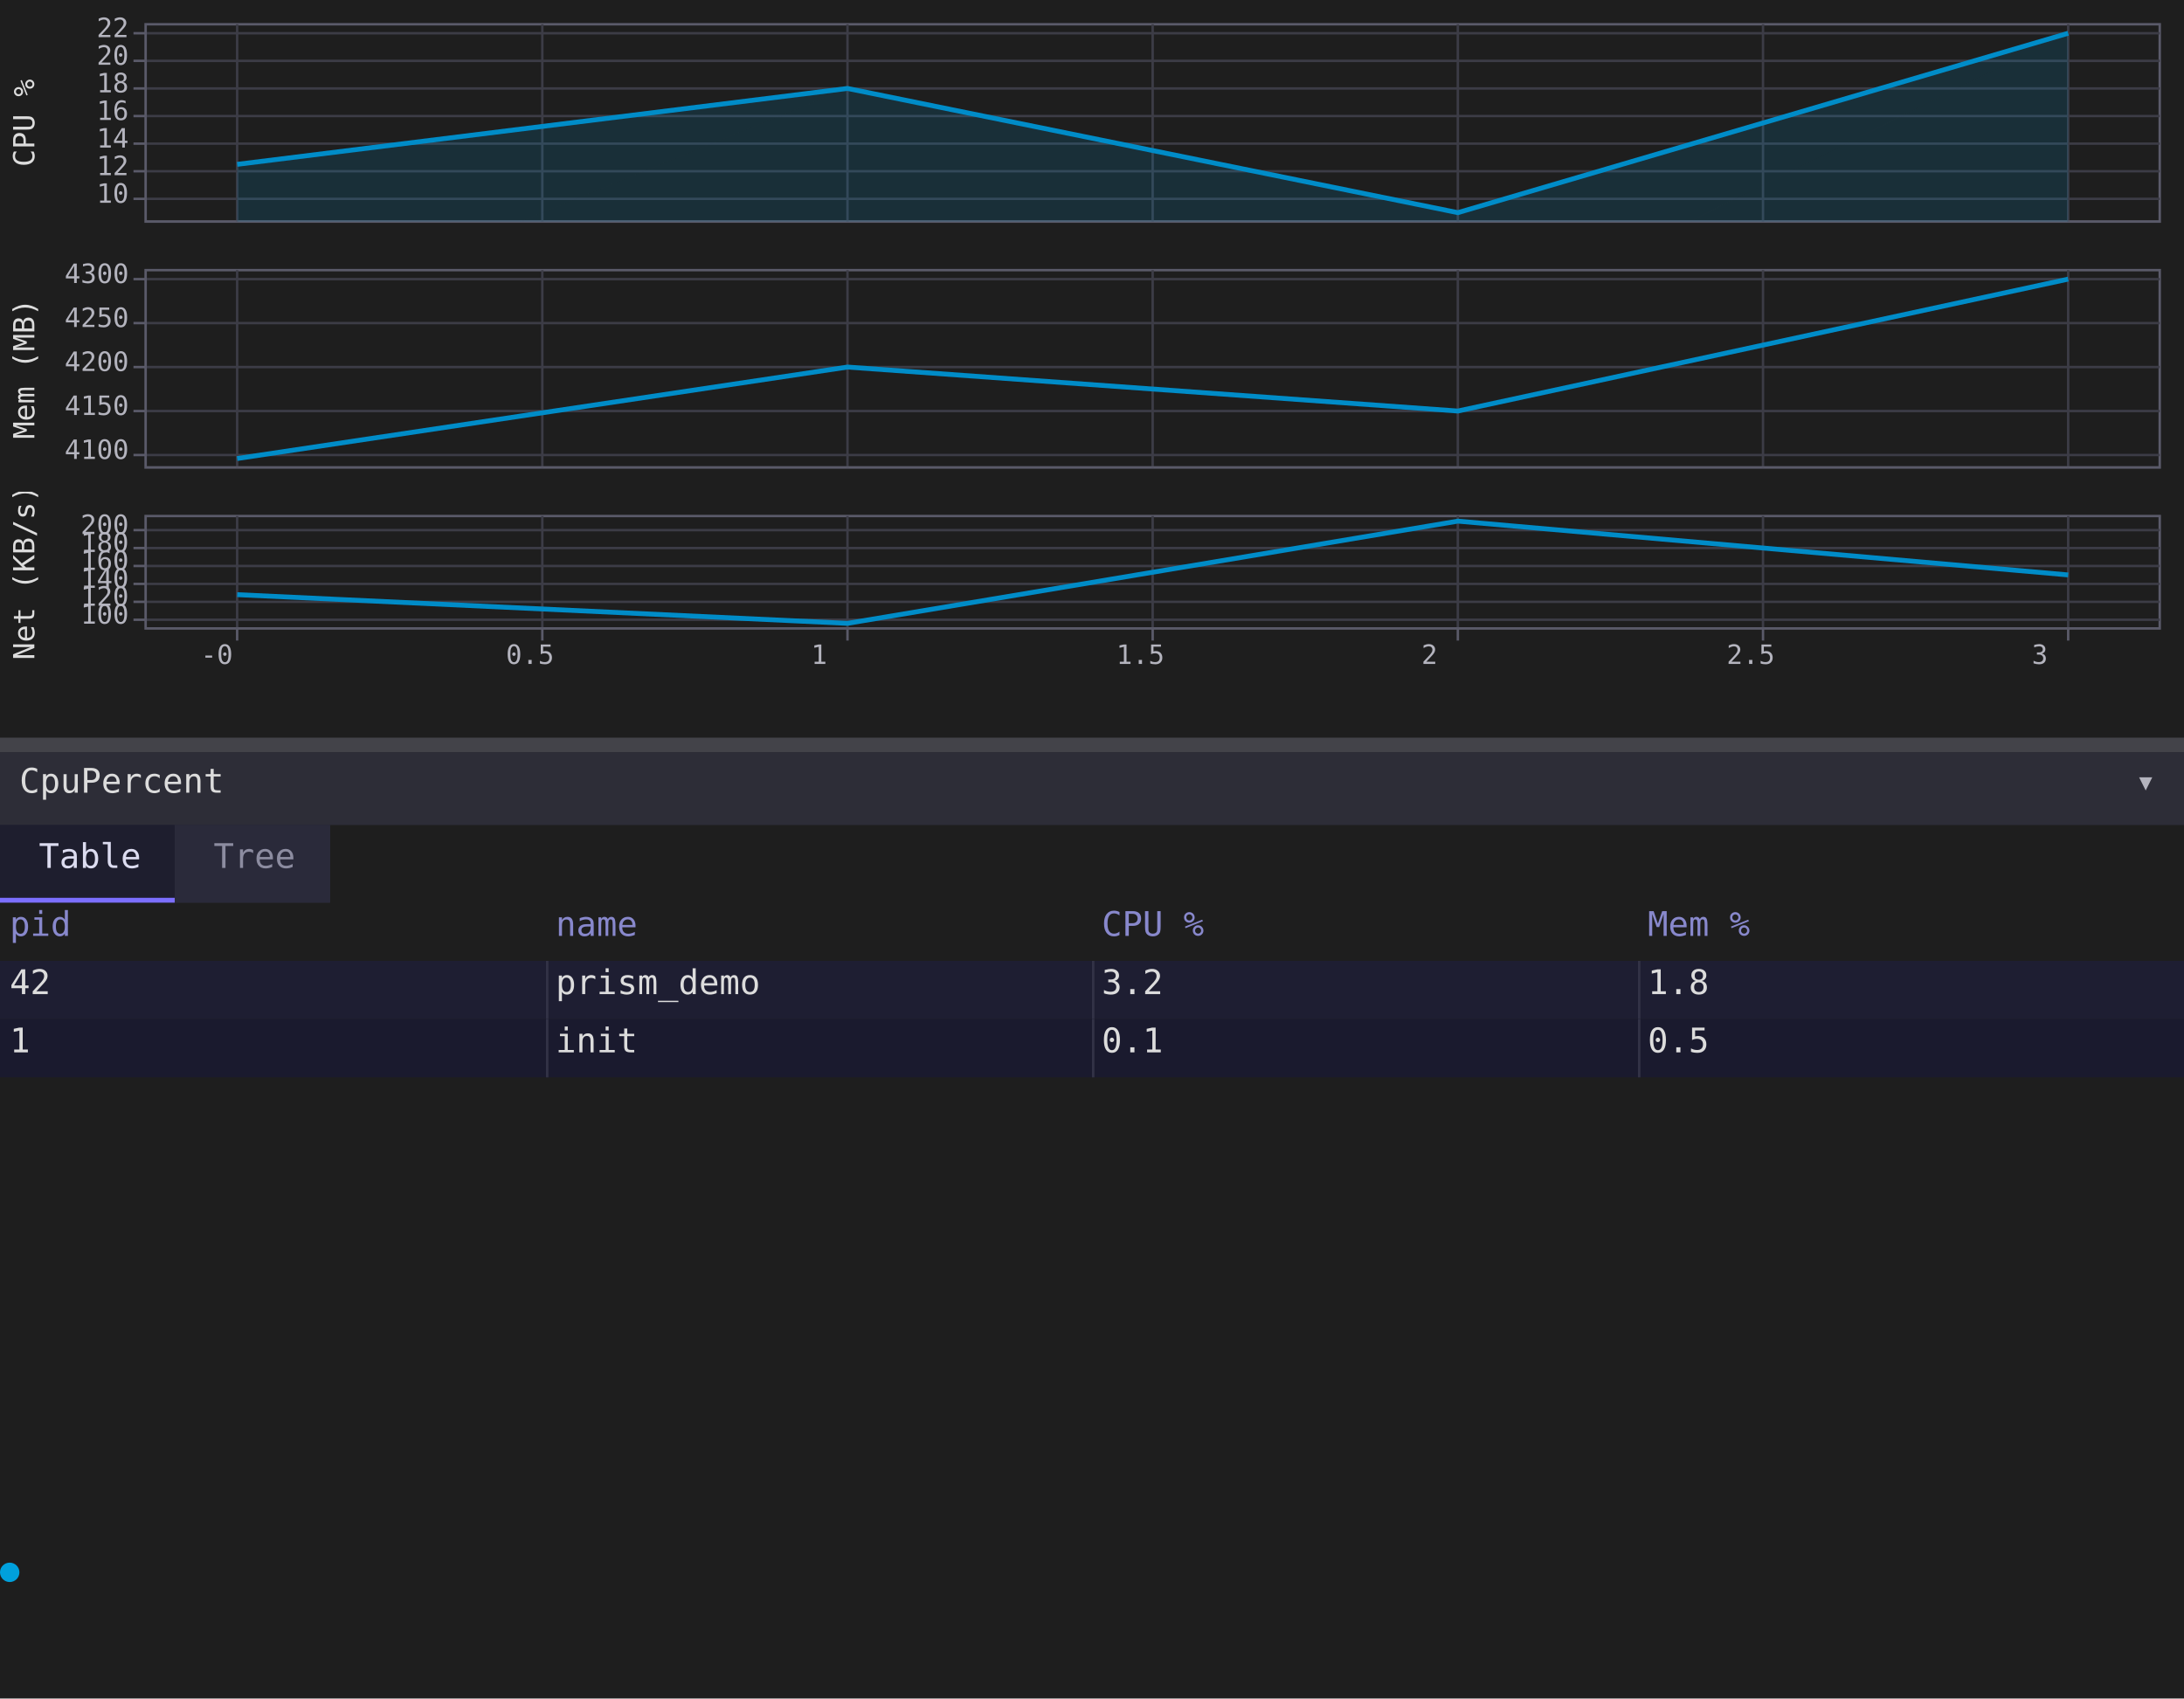
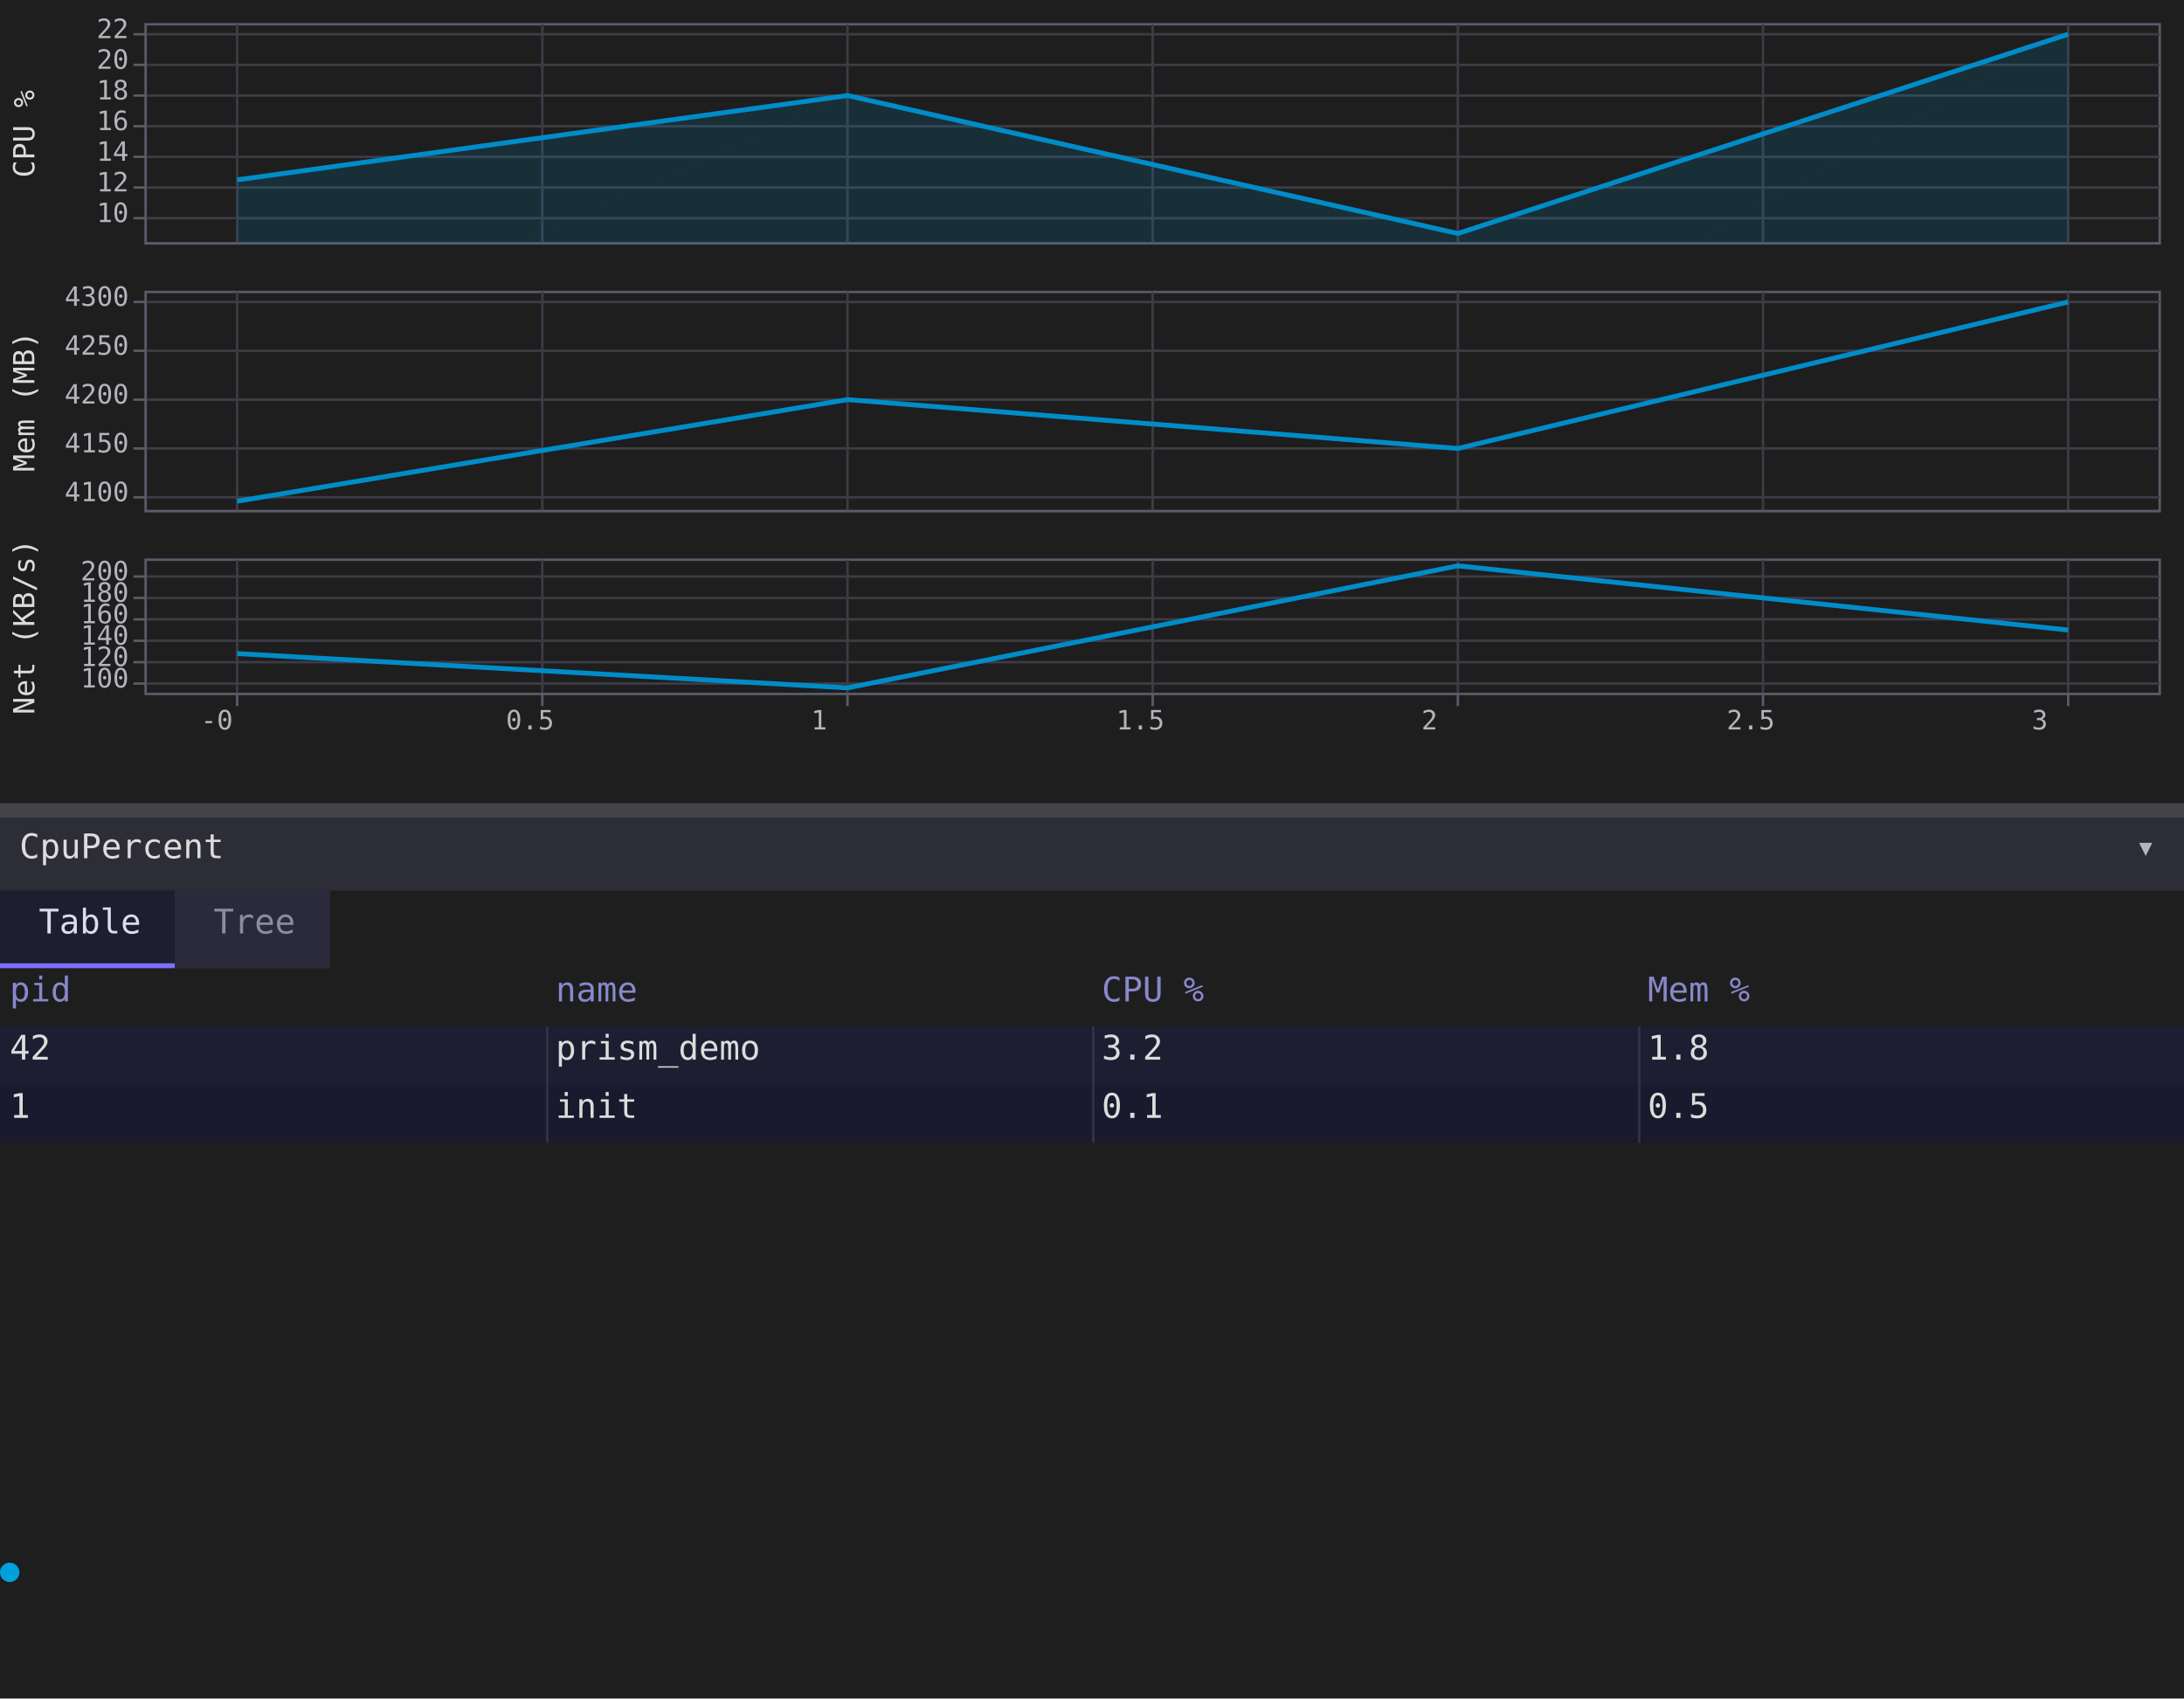
<svg xmlns="http://www.w3.org/2000/svg" viewBox="0 0 900 700">
  <rect width="900" height="700" fill="rgba(30,30,30,1)" />
  <clipPath id="clip-0">
-     <rect x="0" y="0" width="900" height="101.333" />
+     <rect x="0" y="0" width="900" height="110.333" />
  </clipPath>
  <g clip-path="url(#clip-0)">
-     <rect x="60" y="10" width="830" height="81.333" fill="rgba(30,30,30,1)" />
-     <rect x="60" y="10" width="830" height="81.333" stroke="rgba(90,90,105,1)" fill="none" stroke-width="1" />
+     <rect x="60" y="10" width="830" height="90.333" fill="rgba(30,30,30,1)" />
+     <rect x="60" y="10" width="830" height="90.333" stroke="rgba(90,90,105,1)" fill="none" stroke-width="1" />
    <clipPath id="clip-1">
-       <rect x="60" y="10" width="830" height="81.333" />
+       <rect x="60" y="10" width="830" height="90.333" />
    </clipPath>
    <g clip-path="url(#clip-1)">
-       <line x1="97.727" y1="10" x2="97.727" y2="91.333" stroke="rgba(60,60,70,1)" stroke-width="1" />
-       <line x1="223.485" y1="10" x2="223.485" y2="91.333" stroke="rgba(60,60,70,1)" stroke-width="1" />
-       <line x1="349.242" y1="10" x2="349.242" y2="91.333" stroke="rgba(60,60,70,1)" stroke-width="1" />
-       <line x1="475" y1="10" x2="475" y2="91.333" stroke="rgba(60,60,70,1)" stroke-width="1" />
-       <line x1="600.758" y1="10" x2="600.758" y2="91.333" stroke="rgba(60,60,70,1)" stroke-width="1" />
-       <line x1="726.515" y1="10" x2="726.515" y2="91.333" stroke="rgba(60,60,70,1)" stroke-width="1" />
-       <line x1="852.273" y1="10" x2="852.273" y2="91.333" stroke="rgba(60,60,70,1)" stroke-width="1" />
-       <line x1="60" y1="81.949" x2="890" y2="81.949" stroke="rgba(60,60,70,1)" stroke-width="1" />
-       <line x1="60" y1="70.573" x2="890" y2="70.573" stroke="rgba(60,60,70,1)" stroke-width="1" />
-       <line x1="60" y1="59.198" x2="890" y2="59.198" stroke="rgba(60,60,70,1)" stroke-width="1" />
-       <line x1="60" y1="47.823" x2="890" y2="47.823" stroke="rgba(60,60,70,1)" stroke-width="1" />
-       <line x1="60" y1="36.448" x2="890" y2="36.448" stroke="rgba(60,60,70,1)" stroke-width="1" />
-       <line x1="60" y1="25.072" x2="890" y2="25.072" stroke="rgba(60,60,70,1)" stroke-width="1" />
-       <line x1="60" y1="13.697" x2="890" y2="13.697" stroke="rgba(60,60,70,1)" stroke-width="1" />
-       <line x1="60" y1="10" x2="60" y2="91.333" stroke="rgba(90,90,105,1)" stroke-width="1" />
-       <line x1="60" y1="91.333" x2="890" y2="91.333" stroke="rgba(90,90,105,1)" stroke-width="1" />
-       <polygon points="97.727,67.73 97.727,138.825 349.242,36.448" fill="rgba(0,140,200,0.157)" />
-       <polygon points="97.727,138.825 349.242,36.448 349.242,138.825" fill="rgba(0,140,200,0.157)" />
-       <polygon points="349.242,36.448 349.242,138.825 600.758,87.636" fill="rgba(0,140,200,0.157)" />
-       <polygon points="349.242,138.825 600.758,87.636 600.758,138.825" fill="rgba(0,140,200,0.157)" />
-       <polygon points="600.758,87.636 600.758,138.825 852.273,13.697" fill="rgba(0,140,200,0.157)" />
-       <polygon points="600.758,138.825 852.273,13.697 852.273,138.825" fill="rgba(0,140,200,0.157)" />
-       <polyline points="97.727,67.73 349.242,36.448 600.758,87.636 852.273,13.697" stroke="rgba(0,140,200,1)" fill="none" stroke-width="2" />
-     </g>
-     <line x1="55" y1="81.949" x2="60" y2="81.949" stroke="rgba(90,90,105,1)" stroke-width="1" />
-     <text x="39.8" y="75.949" font-family="monospace" font-size="11" fill="rgba(180,180,190,1)" dominant-baseline="hanging">10</text>
-     <line x1="55" y1="70.573" x2="60" y2="70.573" stroke="rgba(90,90,105,1)" stroke-width="1" />
-     <text x="39.8" y="64.573" font-family="monospace" font-size="11" fill="rgba(180,180,190,1)" dominant-baseline="hanging">12</text>
-     <line x1="55" y1="59.198" x2="60" y2="59.198" stroke="rgba(90,90,105,1)" stroke-width="1" />
-     <text x="39.8" y="53.198" font-family="monospace" font-size="11" fill="rgba(180,180,190,1)" dominant-baseline="hanging">14</text>
-     <line x1="55" y1="47.823" x2="60" y2="47.823" stroke="rgba(90,90,105,1)" stroke-width="1" />
-     <text x="39.8" y="41.823" font-family="monospace" font-size="11" fill="rgba(180,180,190,1)" dominant-baseline="hanging">16</text>
-     <line x1="55" y1="36.448" x2="60" y2="36.448" stroke="rgba(90,90,105,1)" stroke-width="1" />
-     <text x="39.8" y="30.448" font-family="monospace" font-size="11" fill="rgba(180,180,190,1)" dominant-baseline="hanging">18</text>
-     <line x1="55" y1="25.072" x2="60" y2="25.072" stroke="rgba(90,90,105,1)" stroke-width="1" />
-     <text x="39.8" y="19.072" font-family="monospace" font-size="11" fill="rgba(180,180,190,1)" dominant-baseline="hanging">20</text>
-     <line x1="55" y1="13.697" x2="60" y2="13.697" stroke="rgba(90,90,105,1)" stroke-width="1" />
-     <text x="39.8" y="7.697" font-family="monospace" font-size="11" fill="rgba(180,180,190,1)" dominant-baseline="hanging">22</text>
-     <text x="10" y="50.667" font-family="monospace" font-size="12" fill="rgba(220,220,220,1)" text-anchor="middle" dominant-baseline="central" transform="rotate(-90 10 50.6667)">CPU %</text>
+       <line x1="97.727" y1="10" x2="97.727" y2="100.333" stroke="rgba(60,60,70,1)" stroke-width="1" />
+       <line x1="223.485" y1="10" x2="223.485" y2="100.333" stroke="rgba(60,60,70,1)" stroke-width="1" />
+       <line x1="349.242" y1="10" x2="349.242" y2="100.333" stroke="rgba(60,60,70,1)" stroke-width="1" />
+       <line x1="475" y1="10" x2="475" y2="100.333" stroke="rgba(60,60,70,1)" stroke-width="1" />
+       <line x1="600.758" y1="10" x2="600.758" y2="100.333" stroke="rgba(60,60,70,1)" stroke-width="1" />
+       <line x1="726.515" y1="10" x2="726.515" y2="100.333" stroke="rgba(60,60,70,1)" stroke-width="1" />
+       <line x1="852.273" y1="10" x2="852.273" y2="100.333" stroke="rgba(60,60,70,1)" stroke-width="1" />
+       <line x1="60" y1="89.91" x2="890" y2="89.91" stroke="rgba(60,60,70,1)" stroke-width="1" />
+       <line x1="60" y1="77.276" x2="890" y2="77.276" stroke="rgba(60,60,70,1)" stroke-width="1" />
+       <line x1="60" y1="64.642" x2="890" y2="64.642" stroke="rgba(60,60,70,1)" stroke-width="1" />
+       <line x1="60" y1="52.008" x2="890" y2="52.008" stroke="rgba(60,60,70,1)" stroke-width="1" />
+       <line x1="60" y1="39.374" x2="890" y2="39.374" stroke="rgba(60,60,70,1)" stroke-width="1" />
+       <line x1="60" y1="26.74" x2="890" y2="26.74" stroke="rgba(60,60,70,1)" stroke-width="1" />
+       <line x1="60" y1="14.106" x2="890" y2="14.106" stroke="rgba(60,60,70,1)" stroke-width="1" />
+       <line x1="60" y1="10" x2="60" y2="100.333" stroke="rgba(90,90,105,1)" stroke-width="1" />
+       <line x1="60" y1="100.333" x2="890" y2="100.333" stroke="rgba(90,90,105,1)" stroke-width="1" />
+       <polygon points="97.727,74.118 97.727,153.08 349.242,39.374" fill="rgba(0,140,200,0.157)" />
+       <polygon points="97.727,153.08 349.242,39.374 349.242,153.08" fill="rgba(0,140,200,0.157)" />
+       <polygon points="349.242,39.374 349.242,153.08 600.758,96.227" fill="rgba(0,140,200,0.157)" />
+       <polygon points="349.242,153.08 600.758,96.227 600.758,153.08" fill="rgba(0,140,200,0.157)" />
+       <polygon points="600.758,96.227 600.758,153.08 852.273,14.106" fill="rgba(0,140,200,0.157)" />
+       <polygon points="600.758,153.08 852.273,14.106 852.273,153.08" fill="rgba(0,140,200,0.157)" />
+       <polyline points="97.727,74.118 349.242,39.374 600.758,96.227 852.273,14.106" stroke="rgba(0,140,200,1)" fill="none" stroke-width="2" />
+     </g>
+     <line x1="55" y1="89.91" x2="60" y2="89.91" stroke="rgba(90,90,105,1)" stroke-width="1" />
+     <text x="39.8" y="83.91" font-family="monospace" font-size="11" fill="rgba(180,180,190,1)" dominant-baseline="hanging">10</text>
+     <line x1="55" y1="77.276" x2="60" y2="77.276" stroke="rgba(90,90,105,1)" stroke-width="1" />
+     <text x="39.8" y="71.276" font-family="monospace" font-size="11" fill="rgba(180,180,190,1)" dominant-baseline="hanging">12</text>
+     <line x1="55" y1="64.642" x2="60" y2="64.642" stroke="rgba(90,90,105,1)" stroke-width="1" />
+     <text x="39.8" y="58.642" font-family="monospace" font-size="11" fill="rgba(180,180,190,1)" dominant-baseline="hanging">14</text>
+     <line x1="55" y1="52.008" x2="60" y2="52.008" stroke="rgba(90,90,105,1)" stroke-width="1" />
+     <text x="39.8" y="46.008" font-family="monospace" font-size="11" fill="rgba(180,180,190,1)" dominant-baseline="hanging">16</text>
+     <line x1="55" y1="39.374" x2="60" y2="39.374" stroke="rgba(90,90,105,1)" stroke-width="1" />
+     <text x="39.8" y="33.374" font-family="monospace" font-size="11" fill="rgba(180,180,190,1)" dominant-baseline="hanging">18</text>
+     <line x1="55" y1="26.74" x2="60" y2="26.74" stroke="rgba(90,90,105,1)" stroke-width="1" />
+     <text x="39.8" y="20.74" font-family="monospace" font-size="11" fill="rgba(180,180,190,1)" dominant-baseline="hanging">20</text>
+     <line x1="55" y1="14.106" x2="60" y2="14.106" stroke="rgba(90,90,105,1)" stroke-width="1" />
+     <text x="39.8" y="8.106" font-family="monospace" font-size="11" fill="rgba(180,180,190,1)" dominant-baseline="hanging">22</text>
+     <text x="10" y="55.167" font-family="monospace" font-size="12" fill="rgba(220,220,220,1)" text-anchor="middle" dominant-baseline="central" transform="rotate(-90 10 55.1667)">CPU %</text>
  </g>
  <clipPath id="clip-2">
-     <rect x="0" y="101.333" width="900" height="101.333" />
+     <rect x="0" y="110.333" width="900" height="110.333" />
  </clipPath>
  <g clip-path="url(#clip-2)">
-     <rect x="60" y="111.333" width="830" height="81.333" fill="rgba(30,30,30,1)" />
-     <rect x="60" y="111.333" width="830" height="81.333" stroke="rgba(90,90,105,1)" fill="none" stroke-width="1" />
+     <rect x="60" y="120.333" width="830" height="90.333" fill="rgba(30,30,30,1)" />
+     <rect x="60" y="120.333" width="830" height="90.333" stroke="rgba(90,90,105,1)" fill="none" stroke-width="1" />
    <clipPath id="clip-3">
-       <rect x="60" y="111.333" width="830" height="81.333" />
+       <rect x="60" y="120.333" width="830" height="90.333" />
    </clipPath>
    <g clip-path="url(#clip-3)">
-       <line x1="97.727" y1="111.333" x2="97.727" y2="192.667" stroke="rgba(60,60,70,1)" stroke-width="1" />
-       <line x1="223.485" y1="111.333" x2="223.485" y2="192.667" stroke="rgba(60,60,70,1)" stroke-width="1" />
-       <line x1="349.242" y1="111.333" x2="349.242" y2="192.667" stroke="rgba(60,60,70,1)" stroke-width="1" />
-       <line x1="475" y1="111.333" x2="475" y2="192.667" stroke="rgba(60,60,70,1)" stroke-width="1" />
-       <line x1="600.758" y1="111.333" x2="600.758" y2="192.667" stroke="rgba(60,60,70,1)" stroke-width="1" />
-       <line x1="726.515" y1="111.333" x2="726.515" y2="192.667" stroke="rgba(60,60,70,1)" stroke-width="1" />
-       <line x1="852.273" y1="111.333" x2="852.273" y2="192.667" stroke="rgba(60,60,70,1)" stroke-width="1" />
-       <line x1="60" y1="187.52" x2="890" y2="187.52" stroke="rgba(60,60,70,1)" stroke-width="1" />
-       <line x1="60" y1="169.398" x2="890" y2="169.398" stroke="rgba(60,60,70,1)" stroke-width="1" />
-       <line x1="60" y1="151.275" x2="890" y2="151.275" stroke="rgba(60,60,70,1)" stroke-width="1" />
-       <line x1="60" y1="133.153" x2="890" y2="133.153" stroke="rgba(60,60,70,1)" stroke-width="1" />
-       <line x1="60" y1="115.03" x2="890" y2="115.03" stroke="rgba(60,60,70,1)" stroke-width="1" />
-       <line x1="60" y1="111.333" x2="60" y2="192.667" stroke="rgba(90,90,105,1)" stroke-width="1" />
-       <line x1="60" y1="192.667" x2="890" y2="192.667" stroke="rgba(90,90,105,1)" stroke-width="1" />
-       <polyline points="97.727,188.97 349.242,151.275 600.758,169.398 852.273,115.03" stroke="rgba(0,140,200,1)" fill="none" stroke-width="2" />
-     </g>
-     <line x1="55" y1="187.52" x2="60" y2="187.52" stroke="rgba(90,90,105,1)" stroke-width="1" />
-     <text x="26.6" y="181.52" font-family="monospace" font-size="11" fill="rgba(180,180,190,1)" dominant-baseline="hanging">4100</text>
-     <line x1="55" y1="169.398" x2="60" y2="169.398" stroke="rgba(90,90,105,1)" stroke-width="1" />
-     <text x="26.6" y="163.398" font-family="monospace" font-size="11" fill="rgba(180,180,190,1)" dominant-baseline="hanging">4150</text>
-     <line x1="55" y1="151.275" x2="60" y2="151.275" stroke="rgba(90,90,105,1)" stroke-width="1" />
-     <text x="26.6" y="145.275" font-family="monospace" font-size="11" fill="rgba(180,180,190,1)" dominant-baseline="hanging">4200</text>
-     <line x1="55" y1="133.153" x2="60" y2="133.153" stroke="rgba(90,90,105,1)" stroke-width="1" />
-     <text x="26.6" y="127.153" font-family="monospace" font-size="11" fill="rgba(180,180,190,1)" dominant-baseline="hanging">4250</text>
-     <line x1="55" y1="115.03" x2="60" y2="115.03" stroke="rgba(90,90,105,1)" stroke-width="1" />
-     <text x="26.6" y="109.03" font-family="monospace" font-size="11" fill="rgba(180,180,190,1)" dominant-baseline="hanging">4300</text>
-     <text x="10" y="152" font-family="monospace" font-size="12" fill="rgba(220,220,220,1)" text-anchor="middle" dominant-baseline="central" transform="rotate(-90 10 152)">Mem (MB)</text>
+       <line x1="97.727" y1="120.333" x2="97.727" y2="210.667" stroke="rgba(60,60,70,1)" stroke-width="1" />
+       <line x1="223.485" y1="120.333" x2="223.485" y2="210.667" stroke="rgba(60,60,70,1)" stroke-width="1" />
+       <line x1="349.242" y1="120.333" x2="349.242" y2="210.667" stroke="rgba(60,60,70,1)" stroke-width="1" />
+       <line x1="475" y1="120.333" x2="475" y2="210.667" stroke="rgba(60,60,70,1)" stroke-width="1" />
+       <line x1="600.758" y1="120.333" x2="600.758" y2="210.667" stroke="rgba(60,60,70,1)" stroke-width="1" />
+       <line x1="726.515" y1="120.333" x2="726.515" y2="210.667" stroke="rgba(60,60,70,1)" stroke-width="1" />
+       <line x1="852.273" y1="120.333" x2="852.273" y2="210.667" stroke="rgba(60,60,70,1)" stroke-width="1" />
+       <line x1="60" y1="204.95" x2="890" y2="204.95" stroke="rgba(60,60,70,1)" stroke-width="1" />
+       <line x1="60" y1="184.823" x2="890" y2="184.823" stroke="rgba(60,60,70,1)" stroke-width="1" />
+       <line x1="60" y1="164.695" x2="890" y2="164.695" stroke="rgba(60,60,70,1)" stroke-width="1" />
+       <line x1="60" y1="144.567" x2="890" y2="144.567" stroke="rgba(60,60,70,1)" stroke-width="1" />
+       <line x1="60" y1="124.439" x2="890" y2="124.439" stroke="rgba(60,60,70,1)" stroke-width="1" />
+       <line x1="60" y1="120.333" x2="60" y2="210.667" stroke="rgba(90,90,105,1)" stroke-width="1" />
+       <line x1="60" y1="210.667" x2="890" y2="210.667" stroke="rgba(90,90,105,1)" stroke-width="1" />
+       <polyline points="97.727,206.561 349.242,164.695 600.758,184.823 852.273,124.439" stroke="rgba(0,140,200,1)" fill="none" stroke-width="2" />
+     </g>
+     <line x1="55" y1="204.95" x2="60" y2="204.95" stroke="rgba(90,90,105,1)" stroke-width="1" />
+     <text x="26.6" y="198.95" font-family="monospace" font-size="11" fill="rgba(180,180,190,1)" dominant-baseline="hanging">4100</text>
+     <line x1="55" y1="184.823" x2="60" y2="184.823" stroke="rgba(90,90,105,1)" stroke-width="1" />
+     <text x="26.6" y="178.823" font-family="monospace" font-size="11" fill="rgba(180,180,190,1)" dominant-baseline="hanging">4150</text>
+     <line x1="55" y1="164.695" x2="60" y2="164.695" stroke="rgba(90,90,105,1)" stroke-width="1" />
+     <text x="26.6" y="158.695" font-family="monospace" font-size="11" fill="rgba(180,180,190,1)" dominant-baseline="hanging">4200</text>
+     <line x1="55" y1="144.567" x2="60" y2="144.567" stroke="rgba(90,90,105,1)" stroke-width="1" />
+     <text x="26.6" y="138.567" font-family="monospace" font-size="11" fill="rgba(180,180,190,1)" dominant-baseline="hanging">4250</text>
+     <line x1="55" y1="124.439" x2="60" y2="124.439" stroke="rgba(90,90,105,1)" stroke-width="1" />
+     <text x="26.6" y="118.439" font-family="monospace" font-size="11" fill="rgba(180,180,190,1)" dominant-baseline="hanging">4300</text>
+     <text x="10" y="165.5" font-family="monospace" font-size="12" fill="rgba(220,220,220,1)" text-anchor="middle" dominant-baseline="central" transform="rotate(-90 10 165.5)">Mem (MB)</text>
  </g>
  <clipPath id="clip-4">
-     <rect x="0" y="202.667" width="900" height="101.333" />
+     <rect x="0" y="220.667" width="900" height="110.333" />
  </clipPath>
  <g clip-path="url(#clip-4)">
-     <rect x="60" y="212.667" width="830" height="46.333" fill="rgba(30,30,30,1)" />
-     <rect x="60" y="212.667" width="830" height="46.333" stroke="rgba(90,90,105,1)" fill="none" stroke-width="1" />
+     <rect x="60" y="230.667" width="830" height="55.333" fill="rgba(30,30,30,1)" />
+     <rect x="60" y="230.667" width="830" height="55.333" stroke="rgba(90,90,105,1)" fill="none" stroke-width="1" />
    <clipPath id="clip-5">
-       <rect x="60" y="212.667" width="830" height="46.333" />
+       <rect x="60" y="230.667" width="830" height="55.333" />
    </clipPath>
    <g clip-path="url(#clip-5)">
-       <line x1="97.727" y1="212.667" x2="97.727" y2="259" stroke="rgba(60,60,70,1)" stroke-width="1" />
-       <line x1="223.485" y1="212.667" x2="223.485" y2="259" stroke="rgba(60,60,70,1)" stroke-width="1" />
-       <line x1="349.242" y1="212.667" x2="349.242" y2="259" stroke="rgba(60,60,70,1)" stroke-width="1" />
-       <line x1="475" y1="212.667" x2="475" y2="259" stroke="rgba(60,60,70,1)" stroke-width="1" />
-       <line x1="600.758" y1="212.667" x2="600.758" y2="259" stroke="rgba(60,60,70,1)" stroke-width="1" />
-       <line x1="726.515" y1="212.667" x2="726.515" y2="259" stroke="rgba(60,60,70,1)" stroke-width="1" />
-       <line x1="852.273" y1="212.667" x2="852.273" y2="259" stroke="rgba(60,60,70,1)" stroke-width="1" />
-       <line x1="60" y1="255.416" x2="890" y2="255.416" stroke="rgba(60,60,70,1)" stroke-width="1" />
-       <line x1="60" y1="248.026" x2="890" y2="248.026" stroke="rgba(60,60,70,1)" stroke-width="1" />
-       <line x1="60" y1="240.637" x2="890" y2="240.637" stroke="rgba(60,60,70,1)" stroke-width="1" />
-       <line x1="60" y1="233.247" x2="890" y2="233.247" stroke="rgba(60,60,70,1)" stroke-width="1" />
-       <line x1="60" y1="225.857" x2="890" y2="225.857" stroke="rgba(60,60,70,1)" stroke-width="1" />
-       <line x1="60" y1="218.468" x2="890" y2="218.468" stroke="rgba(60,60,70,1)" stroke-width="1" />
-       <line x1="60" y1="212.667" x2="60" y2="259" stroke="rgba(90,90,105,1)" stroke-width="1" />
-       <line x1="60" y1="259" x2="890" y2="259" stroke="rgba(90,90,105,1)" stroke-width="1" />
-       <polyline points="97.727,245.07 349.242,256.894 600.758,214.773 852.273,236.942" stroke="rgba(0,140,200,1)" fill="none" stroke-width="2" />
-     </g>
-     <line x1="97.727" y1="259" x2="97.727" y2="264" stroke="rgba(90,90,105,1)" stroke-width="1" />
-     <text x="82.727" y="266" font-family="monospace" font-size="11" fill="rgba(180,180,190,1)" dominant-baseline="hanging">-0</text>
-     <line x1="223.485" y1="259" x2="223.485" y2="264" stroke="rgba(90,90,105,1)" stroke-width="1" />
-     <text x="208.485" y="266" font-family="monospace" font-size="11" fill="rgba(180,180,190,1)" dominant-baseline="hanging">0.5</text>
-     <line x1="349.242" y1="259" x2="349.242" y2="264" stroke="rgba(90,90,105,1)" stroke-width="1" />
-     <text x="334.242" y="266" font-family="monospace" font-size="11" fill="rgba(180,180,190,1)" dominant-baseline="hanging">1</text>
-     <line x1="475" y1="259" x2="475" y2="264" stroke="rgba(90,90,105,1)" stroke-width="1" />
-     <text x="460" y="266" font-family="monospace" font-size="11" fill="rgba(180,180,190,1)" dominant-baseline="hanging">1.5</text>
-     <line x1="600.758" y1="259" x2="600.758" y2="264" stroke="rgba(90,90,105,1)" stroke-width="1" />
-     <text x="585.758" y="266" font-family="monospace" font-size="11" fill="rgba(180,180,190,1)" dominant-baseline="hanging">2</text>
-     <line x1="726.515" y1="259" x2="726.515" y2="264" stroke="rgba(90,90,105,1)" stroke-width="1" />
-     <text x="711.515" y="266" font-family="monospace" font-size="11" fill="rgba(180,180,190,1)" dominant-baseline="hanging">2.5</text>
-     <line x1="852.273" y1="259" x2="852.273" y2="264" stroke="rgba(90,90,105,1)" stroke-width="1" />
-     <text x="837.273" y="266" font-family="monospace" font-size="11" fill="rgba(180,180,190,1)" dominant-baseline="hanging">3</text>
-     <line x1="55" y1="255.416" x2="60" y2="255.416" stroke="rgba(90,90,105,1)" stroke-width="1" />
-     <text x="33.2" y="249.416" font-family="monospace" font-size="11" fill="rgba(180,180,190,1)" dominant-baseline="hanging">100</text>
-     <line x1="55" y1="248.026" x2="60" y2="248.026" stroke="rgba(90,90,105,1)" stroke-width="1" />
-     <text x="33.2" y="242.026" font-family="monospace" font-size="11" fill="rgba(180,180,190,1)" dominant-baseline="hanging">120</text>
-     <line x1="55" y1="240.637" x2="60" y2="240.637" stroke="rgba(90,90,105,1)" stroke-width="1" />
-     <text x="33.2" y="234.637" font-family="monospace" font-size="11" fill="rgba(180,180,190,1)" dominant-baseline="hanging">140</text>
-     <line x1="55" y1="233.247" x2="60" y2="233.247" stroke="rgba(90,90,105,1)" stroke-width="1" />
-     <text x="33.2" y="227.247" font-family="monospace" font-size="11" fill="rgba(180,180,190,1)" dominant-baseline="hanging">160</text>
-     <line x1="55" y1="225.857" x2="60" y2="225.857" stroke="rgba(90,90,105,1)" stroke-width="1" />
-     <text x="33.2" y="219.857" font-family="monospace" font-size="11" fill="rgba(180,180,190,1)" dominant-baseline="hanging">180</text>
-     <line x1="55" y1="218.468" x2="60" y2="218.468" stroke="rgba(90,90,105,1)" stroke-width="1" />
-     <text x="33.2" y="212.468" font-family="monospace" font-size="11" fill="rgba(180,180,190,1)" dominant-baseline="hanging">200</text>
-     <text x="10" y="235.833" font-family="monospace" font-size="12" fill="rgba(220,220,220,1)" text-anchor="middle" dominant-baseline="central" transform="rotate(-90 10 235.833)">Net (KB/s)</text>
+       <line x1="97.727" y1="230.667" x2="97.727" y2="286" stroke="rgba(60,60,70,1)" stroke-width="1" />
+       <line x1="223.485" y1="230.667" x2="223.485" y2="286" stroke="rgba(60,60,70,1)" stroke-width="1" />
+       <line x1="349.242" y1="230.667" x2="349.242" y2="286" stroke="rgba(60,60,70,1)" stroke-width="1" />
+       <line x1="475" y1="230.667" x2="475" y2="286" stroke="rgba(60,60,70,1)" stroke-width="1" />
+       <line x1="600.758" y1="230.667" x2="600.758" y2="286" stroke="rgba(60,60,70,1)" stroke-width="1" />
+       <line x1="726.515" y1="230.667" x2="726.515" y2="286" stroke="rgba(60,60,70,1)" stroke-width="1" />
+       <line x1="852.273" y1="230.667" x2="852.273" y2="286" stroke="rgba(60,60,70,1)" stroke-width="1" />
+       <line x1="60" y1="281.72" x2="890" y2="281.72" stroke="rgba(60,60,70,1)" stroke-width="1" />
+       <line x1="60" y1="272.895" x2="890" y2="272.895" stroke="rgba(60,60,70,1)" stroke-width="1" />
+       <line x1="60" y1="264.07" x2="890" y2="264.07" stroke="rgba(60,60,70,1)" stroke-width="1" />
+       <line x1="60" y1="255.245" x2="890" y2="255.245" stroke="rgba(60,60,70,1)" stroke-width="1" />
+       <line x1="60" y1="246.419" x2="890" y2="246.419" stroke="rgba(60,60,70,1)" stroke-width="1" />
+       <line x1="60" y1="237.594" x2="890" y2="237.594" stroke="rgba(60,60,70,1)" stroke-width="1" />
+       <line x1="60" y1="230.667" x2="60" y2="286" stroke="rgba(90,90,105,1)" stroke-width="1" />
+       <line x1="60" y1="286" x2="890" y2="286" stroke="rgba(90,90,105,1)" stroke-width="1" />
+       <polyline points="97.727,269.365 349.242,283.485 600.758,233.182 852.273,259.657" stroke="rgba(0,140,200,1)" fill="none" stroke-width="2" />
+     </g>
+     <line x1="97.727" y1="286" x2="97.727" y2="291" stroke="rgba(90,90,105,1)" stroke-width="1" />
+     <text x="82.727" y="293" font-family="monospace" font-size="11" fill="rgba(180,180,190,1)" dominant-baseline="hanging">-0</text>
+     <line x1="223.485" y1="286" x2="223.485" y2="291" stroke="rgba(90,90,105,1)" stroke-width="1" />
+     <text x="208.485" y="293" font-family="monospace" font-size="11" fill="rgba(180,180,190,1)" dominant-baseline="hanging">0.5</text>
+     <line x1="349.242" y1="286" x2="349.242" y2="291" stroke="rgba(90,90,105,1)" stroke-width="1" />
+     <text x="334.242" y="293" font-family="monospace" font-size="11" fill="rgba(180,180,190,1)" dominant-baseline="hanging">1</text>
+     <line x1="475" y1="286" x2="475" y2="291" stroke="rgba(90,90,105,1)" stroke-width="1" />
+     <text x="460" y="293" font-family="monospace" font-size="11" fill="rgba(180,180,190,1)" dominant-baseline="hanging">1.5</text>
+     <line x1="600.758" y1="286" x2="600.758" y2="291" stroke="rgba(90,90,105,1)" stroke-width="1" />
+     <text x="585.758" y="293" font-family="monospace" font-size="11" fill="rgba(180,180,190,1)" dominant-baseline="hanging">2</text>
+     <line x1="726.515" y1="286" x2="726.515" y2="291" stroke="rgba(90,90,105,1)" stroke-width="1" />
+     <text x="711.515" y="293" font-family="monospace" font-size="11" fill="rgba(180,180,190,1)" dominant-baseline="hanging">2.5</text>
+     <line x1="852.273" y1="286" x2="852.273" y2="291" stroke="rgba(90,90,105,1)" stroke-width="1" />
+     <text x="837.273" y="293" font-family="monospace" font-size="11" fill="rgba(180,180,190,1)" dominant-baseline="hanging">3</text>
+     <line x1="55" y1="281.72" x2="60" y2="281.72" stroke="rgba(90,90,105,1)" stroke-width="1" />
+     <text x="33.2" y="275.72" font-family="monospace" font-size="11" fill="rgba(180,180,190,1)" dominant-baseline="hanging">100</text>
+     <line x1="55" y1="272.895" x2="60" y2="272.895" stroke="rgba(90,90,105,1)" stroke-width="1" />
+     <text x="33.2" y="266.895" font-family="monospace" font-size="11" fill="rgba(180,180,190,1)" dominant-baseline="hanging">120</text>
+     <line x1="55" y1="264.07" x2="60" y2="264.07" stroke="rgba(90,90,105,1)" stroke-width="1" />
+     <text x="33.2" y="258.07" font-family="monospace" font-size="11" fill="rgba(180,180,190,1)" dominant-baseline="hanging">140</text>
+     <line x1="55" y1="255.245" x2="60" y2="255.245" stroke="rgba(90,90,105,1)" stroke-width="1" />
+     <text x="33.2" y="249.245" font-family="monospace" font-size="11" fill="rgba(180,180,190,1)" dominant-baseline="hanging">160</text>
+     <line x1="55" y1="246.419" x2="60" y2="246.419" stroke="rgba(90,90,105,1)" stroke-width="1" />
+     <text x="33.2" y="240.419" font-family="monospace" font-size="11" fill="rgba(180,180,190,1)" dominant-baseline="hanging">180</text>
+     <line x1="55" y1="237.594" x2="60" y2="237.594" stroke="rgba(90,90,105,1)" stroke-width="1" />
+     <text x="33.2" y="231.594" font-family="monospace" font-size="11" fill="rgba(180,180,190,1)" dominant-baseline="hanging">200</text>
+     <text x="10" y="258.333" font-family="monospace" font-size="12" fill="rgba(220,220,220,1)" text-anchor="middle" dominant-baseline="central" transform="rotate(-90 10 258.333)">Net (KB/s)</text>
  </g>
  <clipPath id="clip-6">
-     <rect x="0" y="304" width="900" height="6" />
+     <rect x="0" y="331" width="900" height="6" />
  </clipPath>
  <g clip-path="url(#clip-6)">
-     <rect x="0" y="304" width="900" height="6" fill="rgba(90,90,100,0.627)" />
+     <rect x="0" y="331" width="900" height="6" fill="rgba(90,90,100,0.627)" />
  </g>
  <clipPath id="clip-7">
-     <rect x="0" y="310" width="900" height="30" />
+     <rect x="0" y="337" width="900" height="30" />
  </clipPath>
  <g clip-path="url(#clip-7)">
-     <rect x="0" y="310" width="900" height="30" fill="rgba(45,45,55,1)" />
-     <text x="8" y="317" font-family="monospace" font-size="14" fill="rgba(220,220,220,1)" dominant-baseline="hanging">CpuPercent</text>
-     <text x="880" y="317" font-family="monospace" font-size="14" fill="rgba(180,180,190,1)" dominant-baseline="hanging">▾</text>
+     <rect x="0" y="337" width="900" height="30" fill="rgba(45,45,55,1)" />
+     <text x="8" y="344" font-family="monospace" font-size="14" fill="rgba(220,220,220,1)" dominant-baseline="hanging">CpuPercent</text>
+     <text x="880" y="344" font-family="monospace" font-size="14" fill="rgba(180,180,190,1)" dominant-baseline="hanging">▾</text>
  </g>
  <clipPath id="clip-8">
-     <rect x="0" y="340" width="900" height="32" />
+     <rect x="0" y="367" width="900" height="32" />
  </clipPath>
  <g clip-path="url(#clip-8)">
-     <rect x="0" y="340" width="136" height="32" fill="rgba(42,42,58,1)" />
-     <rect x="0" y="340" width="72" height="32" fill="rgba(30,30,46,1)" />
-     <text x="16" y="348" font-family="monospace" font-size="14" fill="rgba(220,220,240,1)" dominant-baseline="hanging">Table</text>
-     <rect x="0" y="370" width="72" height="2" fill="rgba(124,111,255,1)" />
-     <rect x="72" y="340" width="64" height="32" fill="rgba(42,42,58,1)" />
-     <text x="88" y="348" font-family="monospace" font-size="14" fill="rgba(140,140,160,1)" dominant-baseline="hanging">Tree</text>
+     <rect x="0" y="367" width="136" height="32" fill="rgba(42,42,58,1)" />
+     <rect x="0" y="367" width="72" height="32" fill="rgba(30,30,46,1)" />
+     <text x="16" y="375" font-family="monospace" font-size="14" fill="rgba(220,220,240,1)" dominant-baseline="hanging">Table</text>
+     <rect x="0" y="397" width="72" height="2" fill="rgba(124,111,255,1)" />
+     <rect x="72" y="367" width="64" height="32" fill="rgba(42,42,58,1)" />
+     <text x="88" y="375" font-family="monospace" font-size="14" fill="rgba(140,140,160,1)" dominant-baseline="hanging">Tree</text>
  </g>
  <clipPath id="clip-9">
-     <rect x="0" y="372" width="900" height="24" />
+     <rect x="0" y="399" width="900" height="24" />
  </clipPath>
  <g clip-path="url(#clip-9)">
-     <rect x="0" y="744" width="900" height="24" fill="rgba(42,42,74,1)" />
-     <rect x="0" y="766" width="900" height="2" fill="rgba(74,74,106,1)" />
-     <text x="4" y="376" font-family="monospace" font-size="14" fill="rgba(136,136,204,1)" dominant-baseline="hanging">pid</text>
-     <text x="229" y="376" font-family="monospace" font-size="14" fill="rgba(136,136,204,1)" dominant-baseline="hanging">name</text>
-     <text x="454" y="376" font-family="monospace" font-size="14" fill="rgba(136,136,204,1)" dominant-baseline="hanging">CPU %</text>
-     <text x="679" y="376" font-family="monospace" font-size="14" fill="rgba(136,136,204,1)" dominant-baseline="hanging">Mem %</text>
+     <rect x="0" y="798" width="900" height="24" fill="rgba(42,42,74,1)" />
+     <rect x="0" y="820" width="900" height="2" fill="rgba(74,74,106,1)" />
+     <text x="4" y="403" font-family="monospace" font-size="14" fill="rgba(136,136,204,1)" dominant-baseline="hanging">pid</text>
+     <text x="229" y="403" font-family="monospace" font-size="14" fill="rgba(136,136,204,1)" dominant-baseline="hanging">name</text>
+     <text x="454" y="403" font-family="monospace" font-size="14" fill="rgba(136,136,204,1)" dominant-baseline="hanging">CPU %</text>
+     <text x="679" y="403" font-family="monospace" font-size="14" fill="rgba(136,136,204,1)" dominant-baseline="hanging">Mem %</text>
  </g>
  <clipPath id="clip-10">
-     <rect x="0" y="396" width="900" height="248" />
+     <rect x="0" y="423" width="900" height="221" />
  </clipPath>
  <g clip-path="url(#clip-10)">
    <clipPath id="clip-11">
-       <rect x="0" y="396" width="900" height="24" />
+       <rect x="0" y="423" width="900" height="24" />
    </clipPath>
    <g clip-path="url(#clip-11)">
-       <rect x="0" y="396" width="900" height="24" fill="rgba(30,30,50,1)" />
+       <rect x="0" y="423" width="900" height="24" fill="rgba(30,30,50,1)" />
      <clipPath id="clip-12">
-         <rect x="0" y="396" width="225" height="24" />
+         <rect x="0" y="423" width="225" height="24" />
      </clipPath>
      <g clip-path="url(#clip-12)">
-         <text x="4" y="400" font-family="monospace" font-size="14" fill="rgba(220,220,220,1)" dominant-baseline="hanging">42</text>
+         <text x="4" y="427" font-family="monospace" font-size="14" fill="rgba(220,220,220,1)" dominant-baseline="hanging">42</text>
      </g>
      <clipPath id="clip-13">
-         <rect x="225" y="396" width="225" height="24" />
+         <rect x="225" y="423" width="225" height="24" />
      </clipPath>
      <g clip-path="url(#clip-13)">
-         <text x="229" y="400" font-family="monospace" font-size="14" fill="rgba(220,220,220,1)" dominant-baseline="hanging">prism_demo</text>
-       </g>
-       <rect x="225" y="396" width="1" height="24" fill="rgba(50,50,70,1)" />
+         <text x="229" y="427" font-family="monospace" font-size="14" fill="rgba(220,220,220,1)" dominant-baseline="hanging">prism_demo</text>
+       </g>
+       <rect x="225" y="423" width="1" height="24" fill="rgba(50,50,70,1)" />
      <clipPath id="clip-14">
-         <rect x="450" y="396" width="225" height="24" />
+         <rect x="450" y="423" width="225" height="24" />
      </clipPath>
      <g clip-path="url(#clip-14)">
-         <text x="454" y="400" font-family="monospace" font-size="14" fill="rgba(220,220,220,1)" dominant-baseline="hanging">3.2</text>
-       </g>
-       <rect x="450" y="396" width="1" height="24" fill="rgba(50,50,70,1)" />
+         <text x="454" y="427" font-family="monospace" font-size="14" fill="rgba(220,220,220,1)" dominant-baseline="hanging">3.2</text>
+       </g>
+       <rect x="450" y="423" width="1" height="24" fill="rgba(50,50,70,1)" />
      <clipPath id="clip-15">
-         <rect x="675" y="396" width="225" height="24" />
+         <rect x="675" y="423" width="225" height="24" />
      </clipPath>
      <g clip-path="url(#clip-15)">
-         <text x="679" y="400" font-family="monospace" font-size="14" fill="rgba(220,220,220,1)" dominant-baseline="hanging">1.8</text>
-       </g>
-       <rect x="675" y="396" width="1" height="24" fill="rgba(50,50,70,1)" />
+         <text x="679" y="427" font-family="monospace" font-size="14" fill="rgba(220,220,220,1)" dominant-baseline="hanging">1.8</text>
+       </g>
+       <rect x="675" y="423" width="1" height="24" fill="rgba(50,50,70,1)" />
    </g>
    <clipPath id="clip-16">
-       <rect x="0" y="420" width="900" height="24" />
+       <rect x="0" y="447" width="900" height="24" />
    </clipPath>
    <g clip-path="url(#clip-16)">
-       <rect x="0" y="420" width="900" height="24" fill="rgba(26,26,46,1)" />
+       <rect x="0" y="447" width="900" height="24" fill="rgba(26,26,46,1)" />
      <clipPath id="clip-17">
-         <rect x="0" y="420" width="225" height="24" />
+         <rect x="0" y="447" width="225" height="24" />
      </clipPath>
      <g clip-path="url(#clip-17)">
-         <text x="4" y="424" font-family="monospace" font-size="14" fill="rgba(220,220,220,1)" dominant-baseline="hanging">1</text>
+         <text x="4" y="451" font-family="monospace" font-size="14" fill="rgba(220,220,220,1)" dominant-baseline="hanging">1</text>
      </g>
      <clipPath id="clip-18">
-         <rect x="225" y="420" width="225" height="24" />
+         <rect x="225" y="447" width="225" height="24" />
      </clipPath>
      <g clip-path="url(#clip-18)">
-         <text x="229" y="424" font-family="monospace" font-size="14" fill="rgba(220,220,220,1)" dominant-baseline="hanging">init</text>
-       </g>
-       <rect x="225" y="420" width="1" height="24" fill="rgba(50,50,70,1)" />
+         <text x="229" y="451" font-family="monospace" font-size="14" fill="rgba(220,220,220,1)" dominant-baseline="hanging">init</text>
+       </g>
+       <rect x="225" y="447" width="1" height="24" fill="rgba(50,50,70,1)" />
      <clipPath id="clip-19">
-         <rect x="450" y="420" width="225" height="24" />
+         <rect x="450" y="447" width="225" height="24" />
      </clipPath>
      <g clip-path="url(#clip-19)">
-         <text x="454" y="424" font-family="monospace" font-size="14" fill="rgba(220,220,220,1)" dominant-baseline="hanging">0.1</text>
-       </g>
-       <rect x="450" y="420" width="1" height="24" fill="rgba(50,50,70,1)" />
+         <text x="454" y="451" font-family="monospace" font-size="14" fill="rgba(220,220,220,1)" dominant-baseline="hanging">0.1</text>
+       </g>
+       <rect x="450" y="447" width="1" height="24" fill="rgba(50,50,70,1)" />
      <clipPath id="clip-20">
-         <rect x="675" y="420" width="225" height="24" />
+         <rect x="675" y="447" width="225" height="24" />
      </clipPath>
      <g clip-path="url(#clip-20)">
-         <text x="679" y="424" font-family="monospace" font-size="14" fill="rgba(220,220,220,1)" dominant-baseline="hanging">0.5</text>
-       </g>
-       <rect x="675" y="420" width="1" height="24" fill="rgba(50,50,70,1)" />
+         <text x="679" y="451" font-family="monospace" font-size="14" fill="rgba(220,220,220,1)" dominant-baseline="hanging">0.5</text>
+       </g>
+       <rect x="675" y="447" width="1" height="24" fill="rgba(50,50,70,1)" />
    </g>
  </g>
  <clipPath id="clip-21">
    <rect x="0" y="644" width="900" height="24" />
  </clipPath>
  <g clip-path="url(#clip-21)">
    <rect x="0" y="644" width="8" height="8" rx="4" fill="rgba(0,160,220,1)" />
  </g>
</svg>
